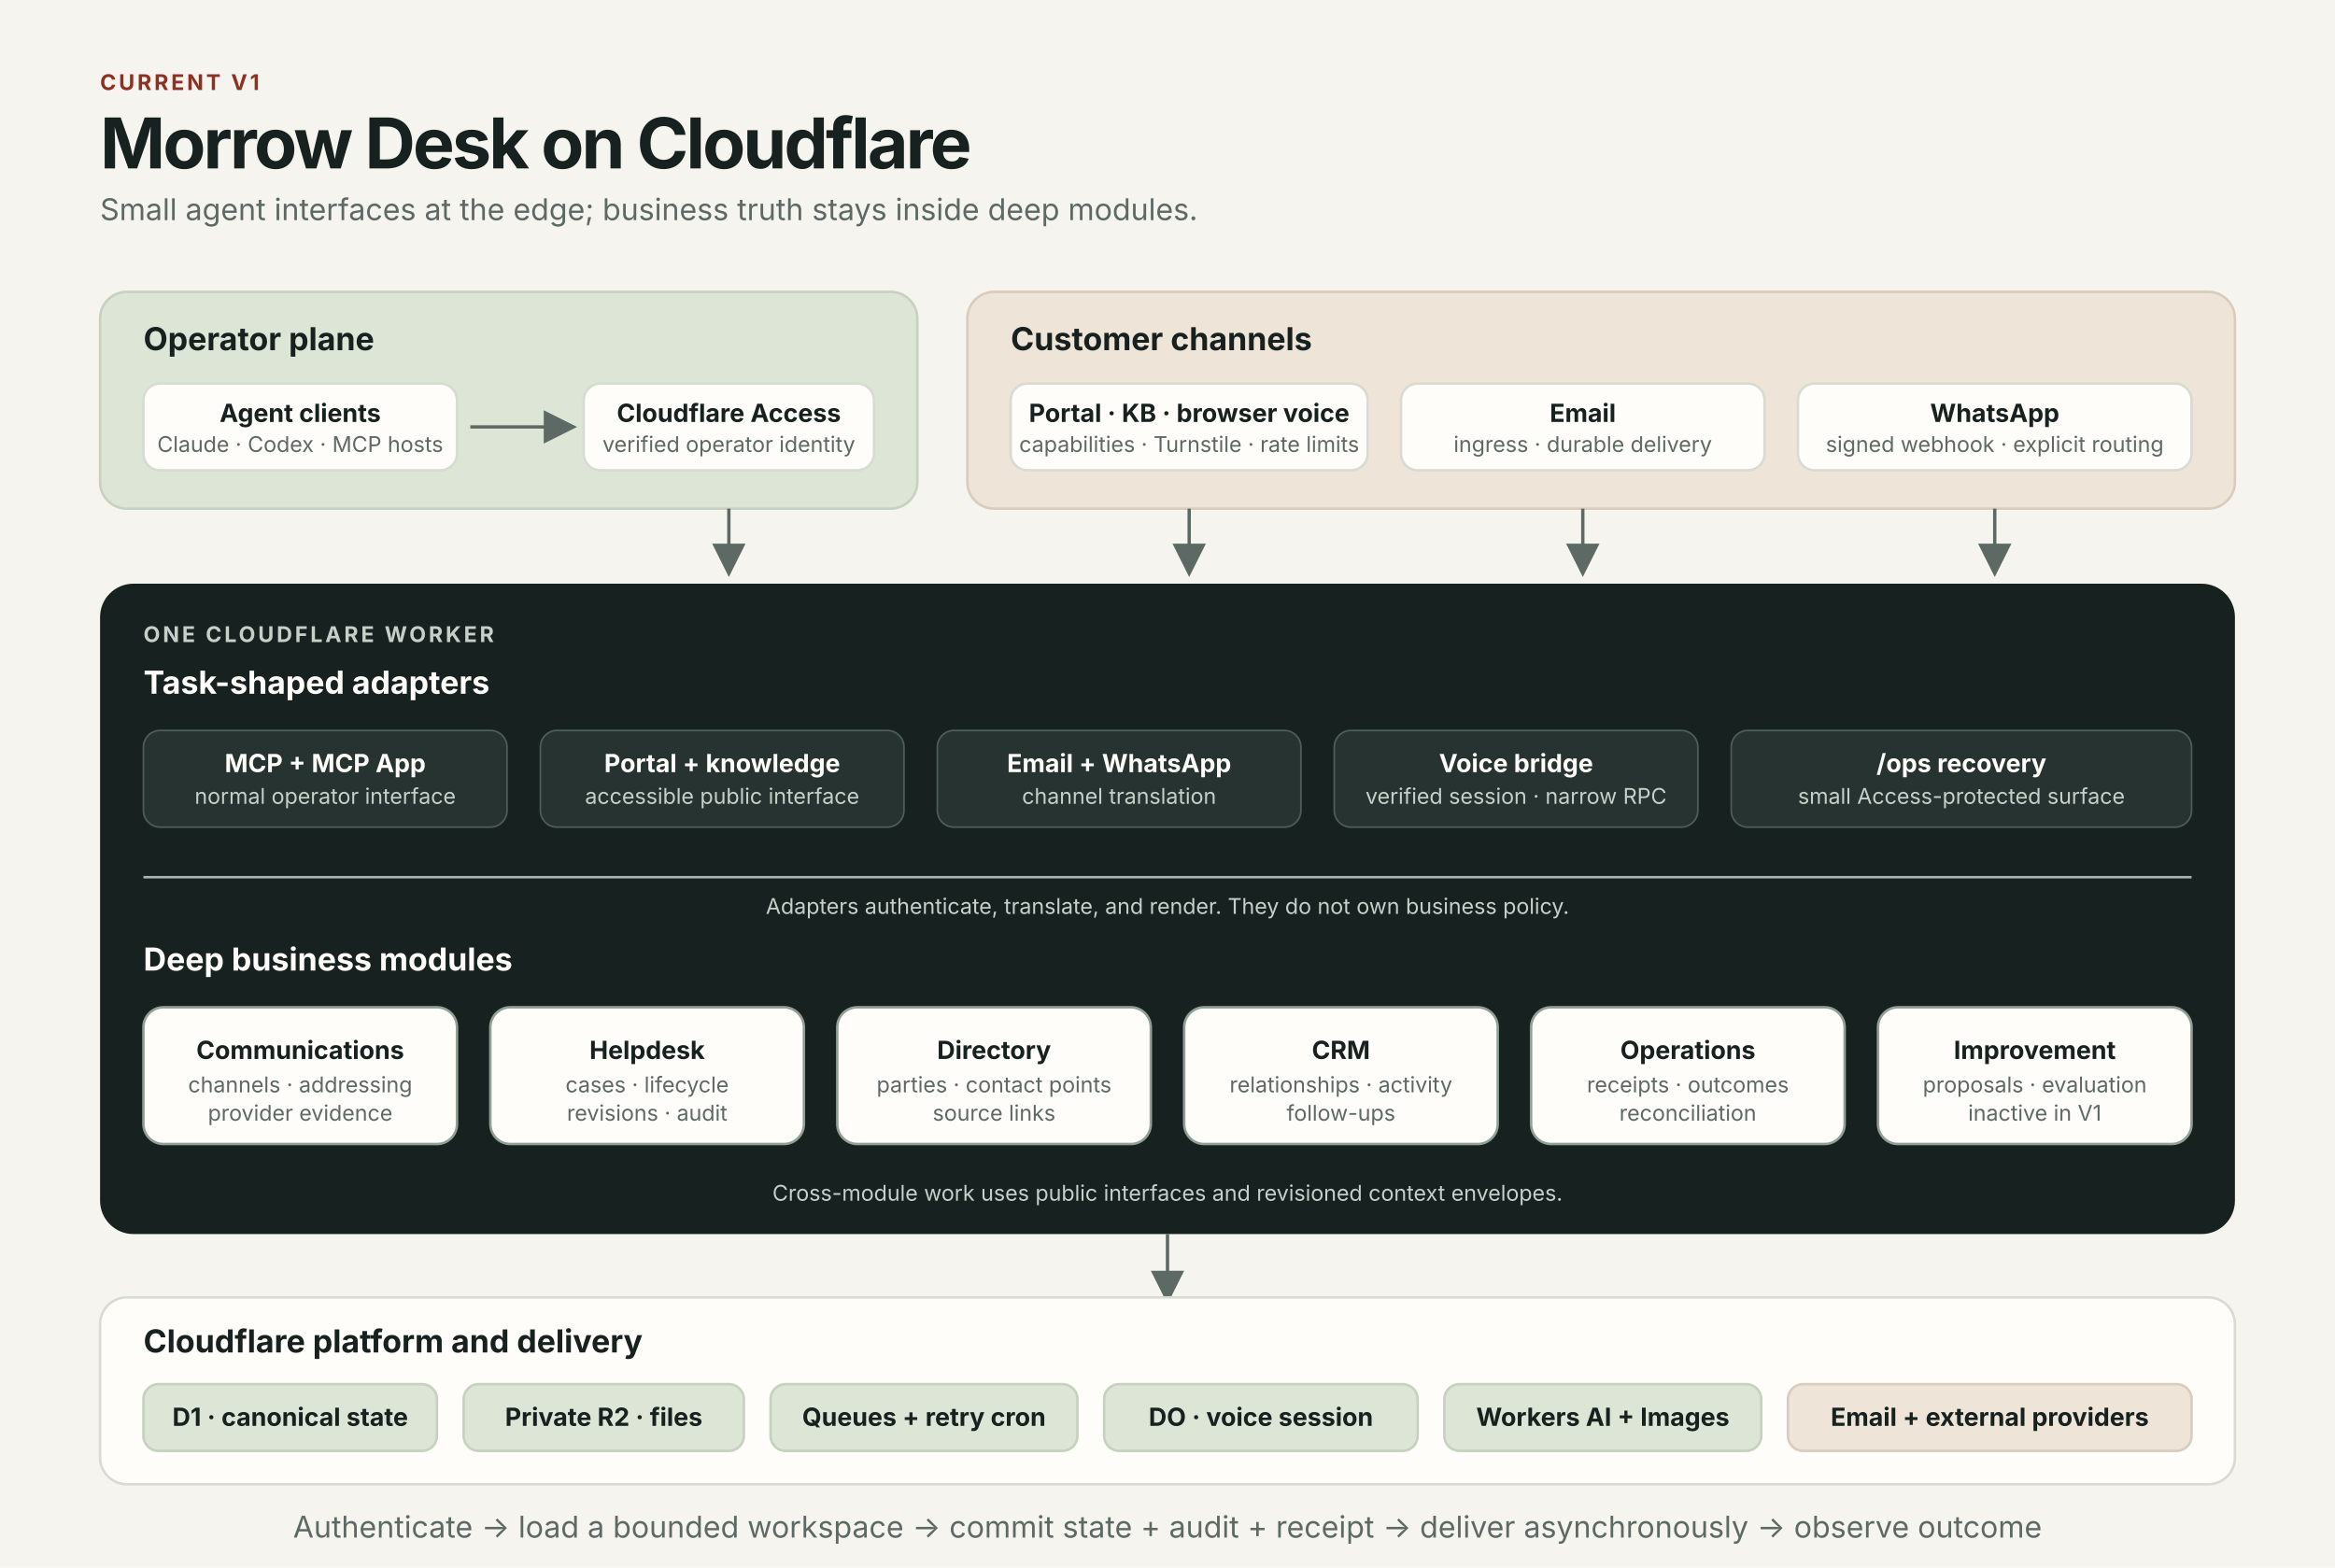
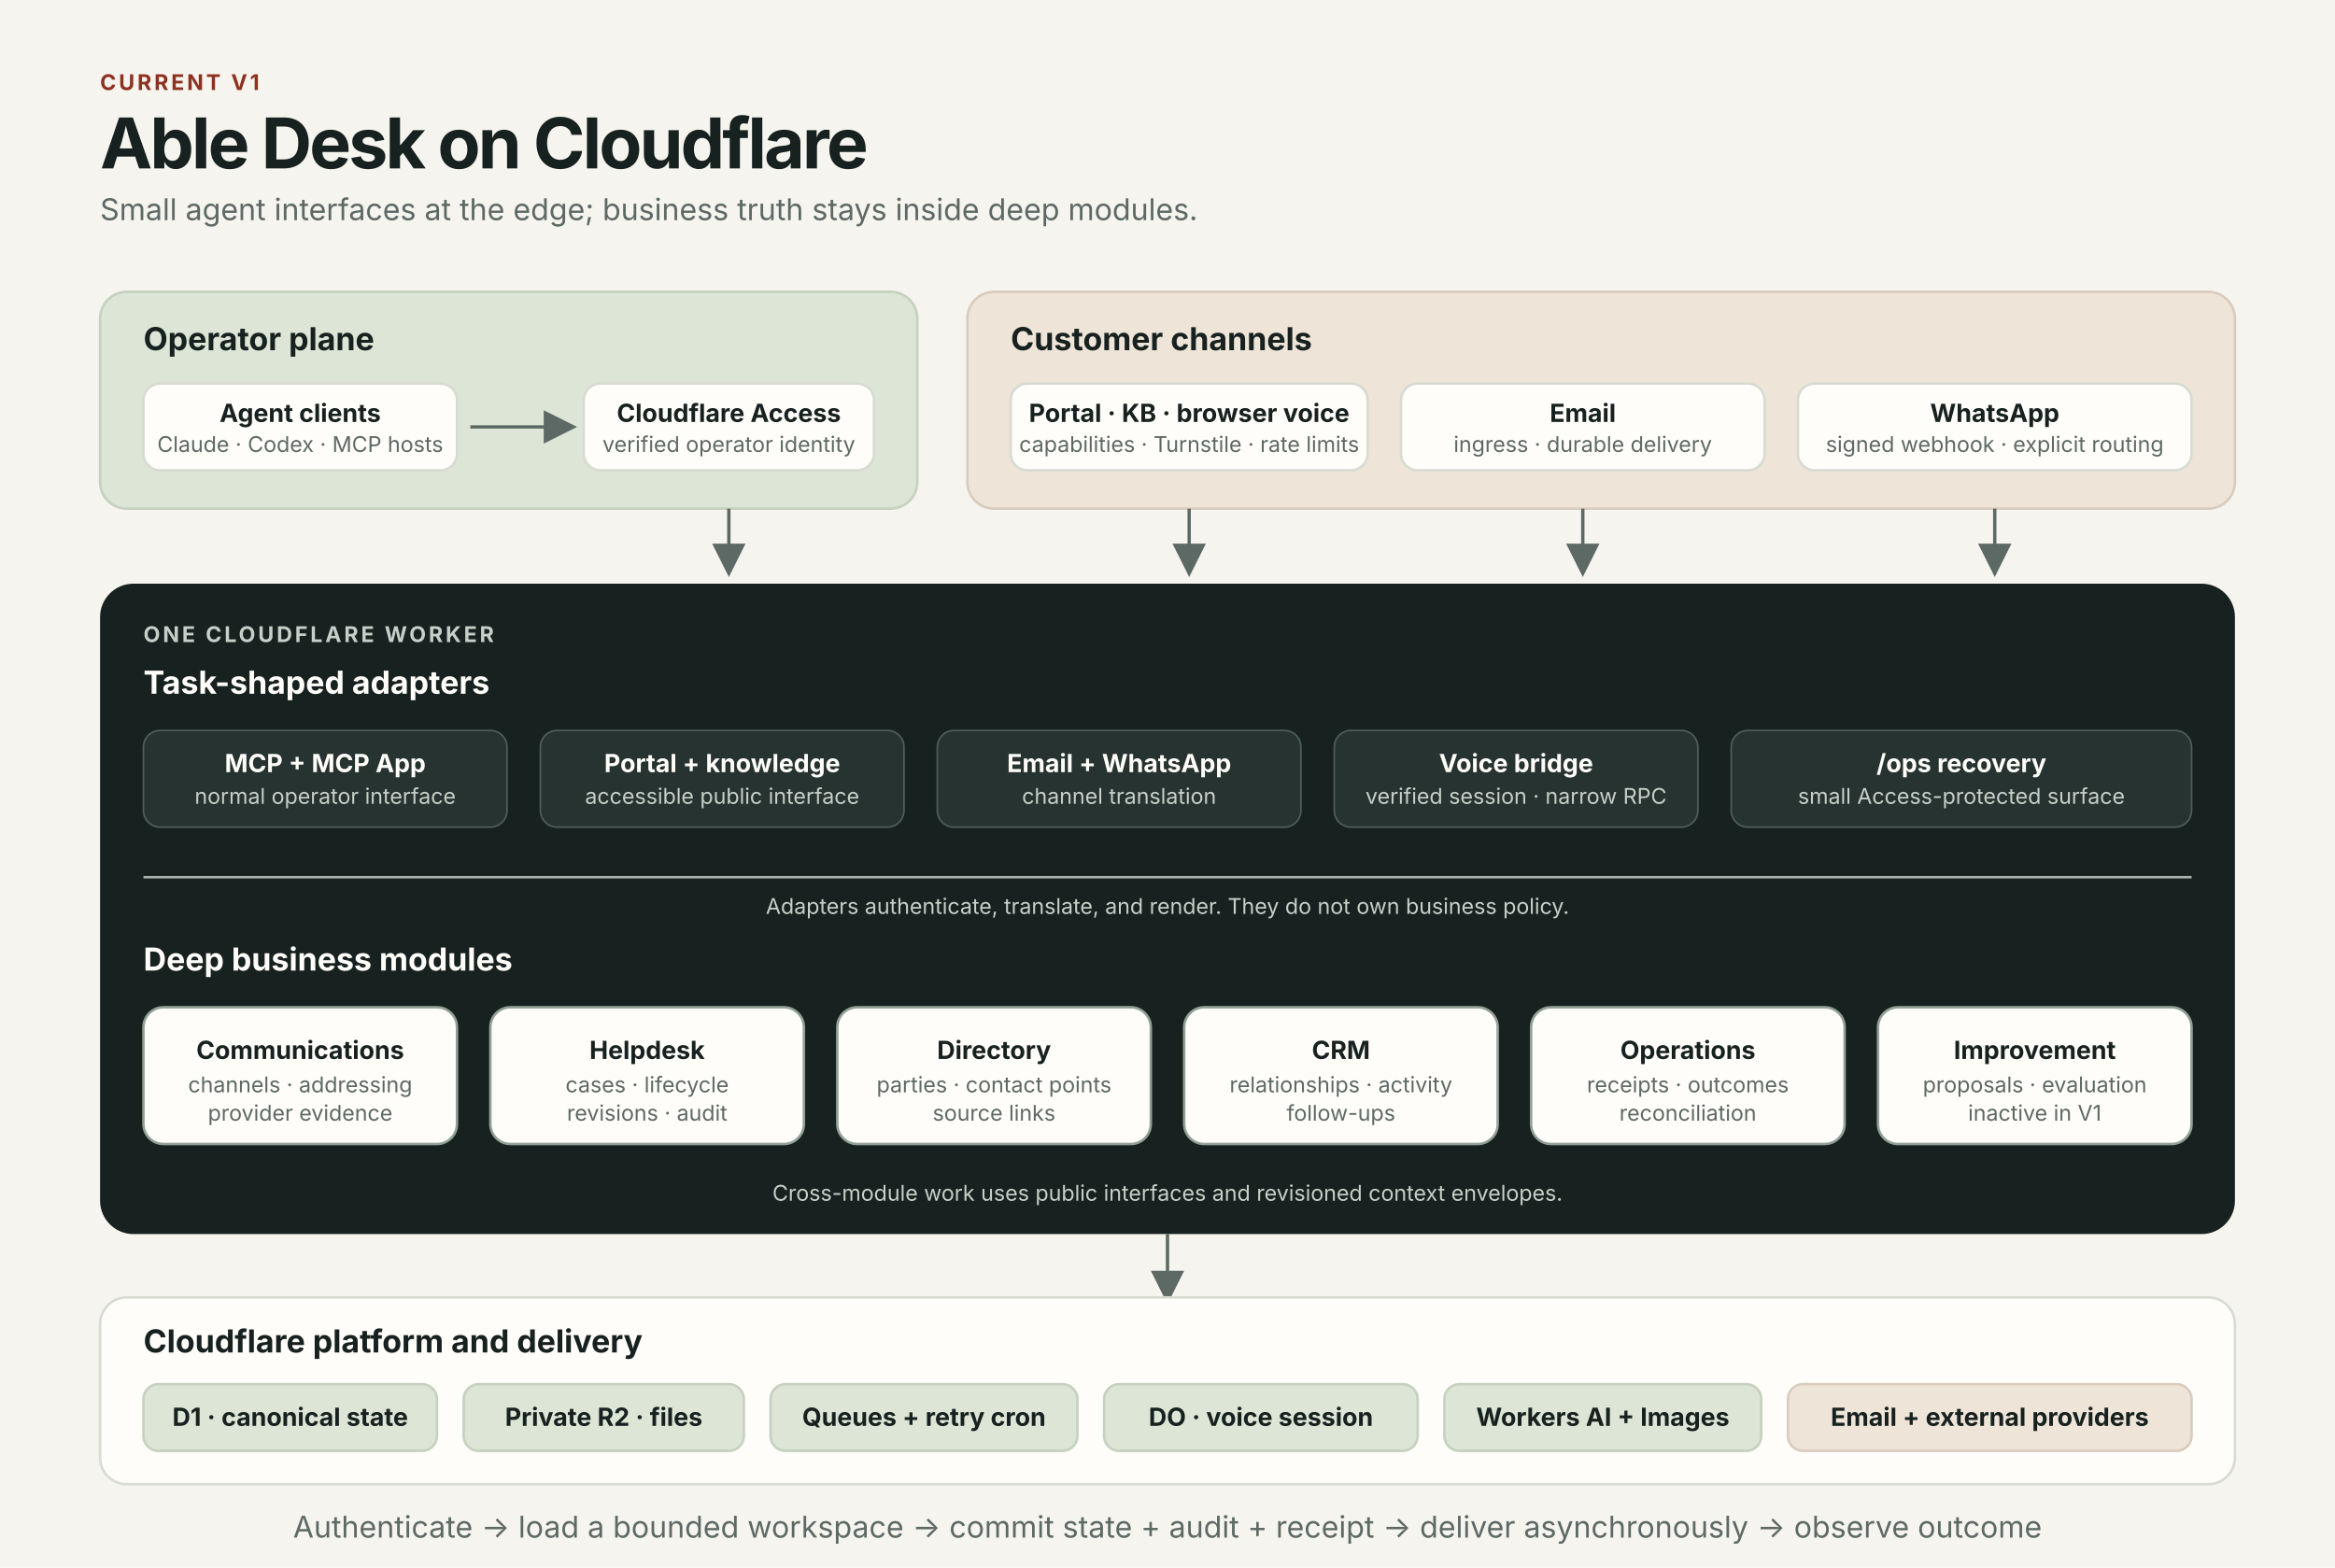
<svg xmlns="http://www.w3.org/2000/svg" width="1400" height="940" viewBox="0 0 1400 940" role="img" aria-labelledby="title desc">
  <defs>
    <marker id="arrow" markerWidth="10" markerHeight="10" refX="8" refY="5" orient="auto" markerUnits="strokeWidth">
      <path d="M0 0 L10 5 L0 10 Z" fill="#5d6965" />
    </marker>
    <style>
      .title { font: 700 42px ui-sans-serif, system-ui, -apple-system, BlinkMacSystemFont, "Segoe UI", sans-serif; fill: #17211f; letter-spacing: -1.5px; }
      .subtitle { font: 400 18px ui-sans-serif, system-ui, -apple-system, BlinkMacSystemFont, "Segoe UI", sans-serif; fill: #5d6965; }
      .eyebrow { font: 700 13px ui-sans-serif, system-ui, -apple-system, BlinkMacSystemFont, "Segoe UI", sans-serif; fill: #8d3121; letter-spacing: 1.6px; }
      .section { font: 700 19px ui-sans-serif, system-ui, -apple-system, BlinkMacSystemFont, "Segoe UI", sans-serif; fill: #17211f; }
      .label { font: 700 15px ui-sans-serif, system-ui, -apple-system, BlinkMacSystemFont, "Segoe UI", sans-serif; fill: #17211f; }
      .small { font: 400 13px ui-sans-serif, system-ui, -apple-system, BlinkMacSystemFont, "Segoe UI", sans-serif; fill: #5d6965; }
      .inverse { fill: #fffdfa; }
      .inverse-muted { fill: #c6d0c9; }
      .panel { fill: #fffdfa; stroke: #d7dbd2; stroke-width: 1.5; }
      .soft { fill: #dce5d6; stroke: #c6d1bf; stroke-width: 1.5; }
      .sand { fill: #eee4d8; stroke: #d9ccbd; stroke-width: 1.5; }
      .module { fill: #fffdfa; stroke: #91a096; stroke-width: 1.5; }
      .line { fill: none; stroke: #5d6965; stroke-width: 2; marker-end: url(#arrow); }
      .hairline { fill: none; stroke: #aab3ad; stroke-width: 1.5; }
    </style>
  </defs>
  <rect width="1400" height="940" fill="#f6f4ee" />
  <text class="eyebrow" x="60" y="54">CURRENT V1</text>
-   <text class="title" x="60" y="101">Morrow Desk on Cloudflare</text>
+   <text class="title" x="60" y="101">Able Desk on Cloudflare</text>
  <text class="subtitle" x="60" y="132">Small agent interfaces at the edge; business truth stays inside deep modules.</text>
  <rect class="soft" x="60" y="175" width="490" height="130" rx="16" />
  <text class="section" x="86" y="210">Operator plane</text>
  <rect class="panel" x="86" y="230" width="188" height="52" rx="10" />
  <text class="label" x="180" y="253" text-anchor="middle">Agent clients</text>
  <text class="small" x="180" y="271" text-anchor="middle">Claude · Codex · MCP hosts</text>
  <path class="line" d="M282 256 H342" />
  <rect class="panel" x="350" y="230" width="174" height="52" rx="10" />
  <text class="label" x="437" y="253" text-anchor="middle">Cloudflare Access</text>
  <text class="small" x="437" y="271" text-anchor="middle">verified operator identity</text>
  <rect class="sand" x="580" y="175" width="760" height="130" rx="16" />
  <text class="section" x="606" y="210">Customer channels</text>
  <rect class="panel" x="606" y="230" width="214" height="52" rx="10" />
  <text class="label" x="713" y="253" text-anchor="middle">Portal · KB · browser voice</text>
  <text class="small" x="713" y="271" text-anchor="middle">capabilities · Turnstile · rate limits</text>
  <rect class="panel" x="840" y="230" width="218" height="52" rx="10" />
  <text class="label" x="949" y="253" text-anchor="middle">Email</text>
  <text class="small" x="949" y="271" text-anchor="middle">ingress · durable delivery</text>
  <rect class="panel" x="1078" y="230" width="236" height="52" rx="10" />
  <text class="label" x="1196" y="253" text-anchor="middle">WhatsApp</text>
  <text class="small" x="1196" y="271" text-anchor="middle">signed webhook · explicit routing</text>
  <path class="line" d="M437 305 V342" />
  <path class="line" d="M713 305 V342" />
  <path class="line" d="M949 305 V342" />
  <path class="line" d="M1196 305 V342" />
  <rect x="60" y="350" width="1280" height="390" rx="20" fill="#17211f" />
  <text class="eyebrow inverse-muted" x="86" y="385">ONE CLOUDFLARE WORKER</text>
  <text class="section inverse" x="86" y="416">Task-shaped adapters</text>
  <rect x="86" y="438" width="218" height="58" rx="10" fill="#263330" stroke="#4e5d58" />
  <text class="label inverse" x="195" y="463" text-anchor="middle">MCP + MCP App</text>
  <text class="small inverse-muted" x="195" y="482" text-anchor="middle">normal operator interface</text>
  <rect x="324" y="438" width="218" height="58" rx="10" fill="#263330" stroke="#4e5d58" />
  <text class="label inverse" x="433" y="463" text-anchor="middle">Portal + knowledge</text>
  <text class="small inverse-muted" x="433" y="482" text-anchor="middle">accessible public interface</text>
  <rect x="562" y="438" width="218" height="58" rx="10" fill="#263330" stroke="#4e5d58" />
  <text class="label inverse" x="671" y="463" text-anchor="middle">Email + WhatsApp</text>
  <text class="small inverse-muted" x="671" y="482" text-anchor="middle">channel translation</text>
  <rect x="800" y="438" width="218" height="58" rx="10" fill="#263330" stroke="#4e5d58" />
  <text class="label inverse" x="909" y="463" text-anchor="middle">Voice bridge</text>
  <text class="small inverse-muted" x="909" y="482" text-anchor="middle">verified session · narrow RPC</text>
  <rect x="1038" y="438" width="276" height="58" rx="10" fill="#263330" stroke="#4e5d58" />
  <text class="label inverse" x="1176" y="463" text-anchor="middle">/ops recovery</text>
  <text class="small inverse-muted" x="1176" y="482" text-anchor="middle">small Access-protected surface</text>
  <path class="hairline" d="M86 526 H1314" />
  <text class="small inverse-muted" x="700" y="548" text-anchor="middle">Adapters authenticate, translate, and render. They do not own business policy.</text>
  <text class="section inverse" x="86" y="582">Deep business modules</text>
  <rect class="module" x="86" y="604" width="188" height="82" rx="12" />
  <text class="label" x="180" y="635" text-anchor="middle">Communications</text>
  <text class="small" x="180" y="655" text-anchor="middle">channels · addressing</text>
  <text class="small" x="180" y="672" text-anchor="middle">provider evidence</text>
  <rect class="module" x="294" y="604" width="188" height="82" rx="12" />
  <text class="label" x="388" y="635" text-anchor="middle">Helpdesk</text>
  <text class="small" x="388" y="655" text-anchor="middle">cases · lifecycle</text>
  <text class="small" x="388" y="672" text-anchor="middle">revisions · audit</text>
  <rect class="module" x="502" y="604" width="188" height="82" rx="12" />
  <text class="label" x="596" y="635" text-anchor="middle">Directory</text>
  <text class="small" x="596" y="655" text-anchor="middle">parties · contact points</text>
  <text class="small" x="596" y="672" text-anchor="middle">source links</text>
  <rect class="module" x="710" y="604" width="188" height="82" rx="12" />
  <text class="label" x="804" y="635" text-anchor="middle">CRM</text>
  <text class="small" x="804" y="655" text-anchor="middle">relationships · activity</text>
  <text class="small" x="804" y="672" text-anchor="middle">follow-ups</text>
  <rect class="module" x="918" y="604" width="188" height="82" rx="12" />
  <text class="label" x="1012" y="635" text-anchor="middle">Operations</text>
  <text class="small" x="1012" y="655" text-anchor="middle">receipts · outcomes</text>
  <text class="small" x="1012" y="672" text-anchor="middle">reconciliation</text>
  <rect class="module" x="1126" y="604" width="188" height="82" rx="12" />
  <text class="label" x="1220" y="635" text-anchor="middle">Improvement</text>
  <text class="small" x="1220" y="655" text-anchor="middle">proposals · evaluation</text>
  <text class="small" x="1220" y="672" text-anchor="middle">inactive in V1</text>
  <text class="small inverse-muted" x="700" y="720" text-anchor="middle">Cross-module work uses public interfaces and revisioned context envelopes.</text>
  <path class="line" d="M700 740 V778" />
  <rect class="panel" x="60" y="778" width="1280" height="112" rx="16" />
  <text class="section" x="86" y="811">Cloudflare platform and delivery</text>
  <rect class="soft" x="86" y="830" width="176" height="40" rx="9" />
  <text class="label" x="174" y="855" text-anchor="middle">D1 · canonical state</text>
  <rect class="soft" x="278" y="830" width="168" height="40" rx="9" />
  <text class="label" x="362" y="855" text-anchor="middle">Private R2 · files</text>
  <rect class="soft" x="462" y="830" width="184" height="40" rx="9" />
  <text class="label" x="554" y="855" text-anchor="middle">Queues + retry cron</text>
  <rect class="soft" x="662" y="830" width="188" height="40" rx="9" />
  <text class="label" x="756" y="855" text-anchor="middle">DO · voice session</text>
  <rect class="soft" x="866" y="830" width="190" height="40" rx="9" />
  <text class="label" x="961" y="855" text-anchor="middle">Workers AI + Images</text>
  <rect class="sand" x="1072" y="830" width="242" height="40" rx="9" />
  <text class="label" x="1193" y="855" text-anchor="middle">Email + external providers</text>
  <text class="subtitle" x="700" y="922" text-anchor="middle">Authenticate → load a bounded workspace → commit state + audit + receipt → deliver asynchronously → observe outcome</text>
</svg>
